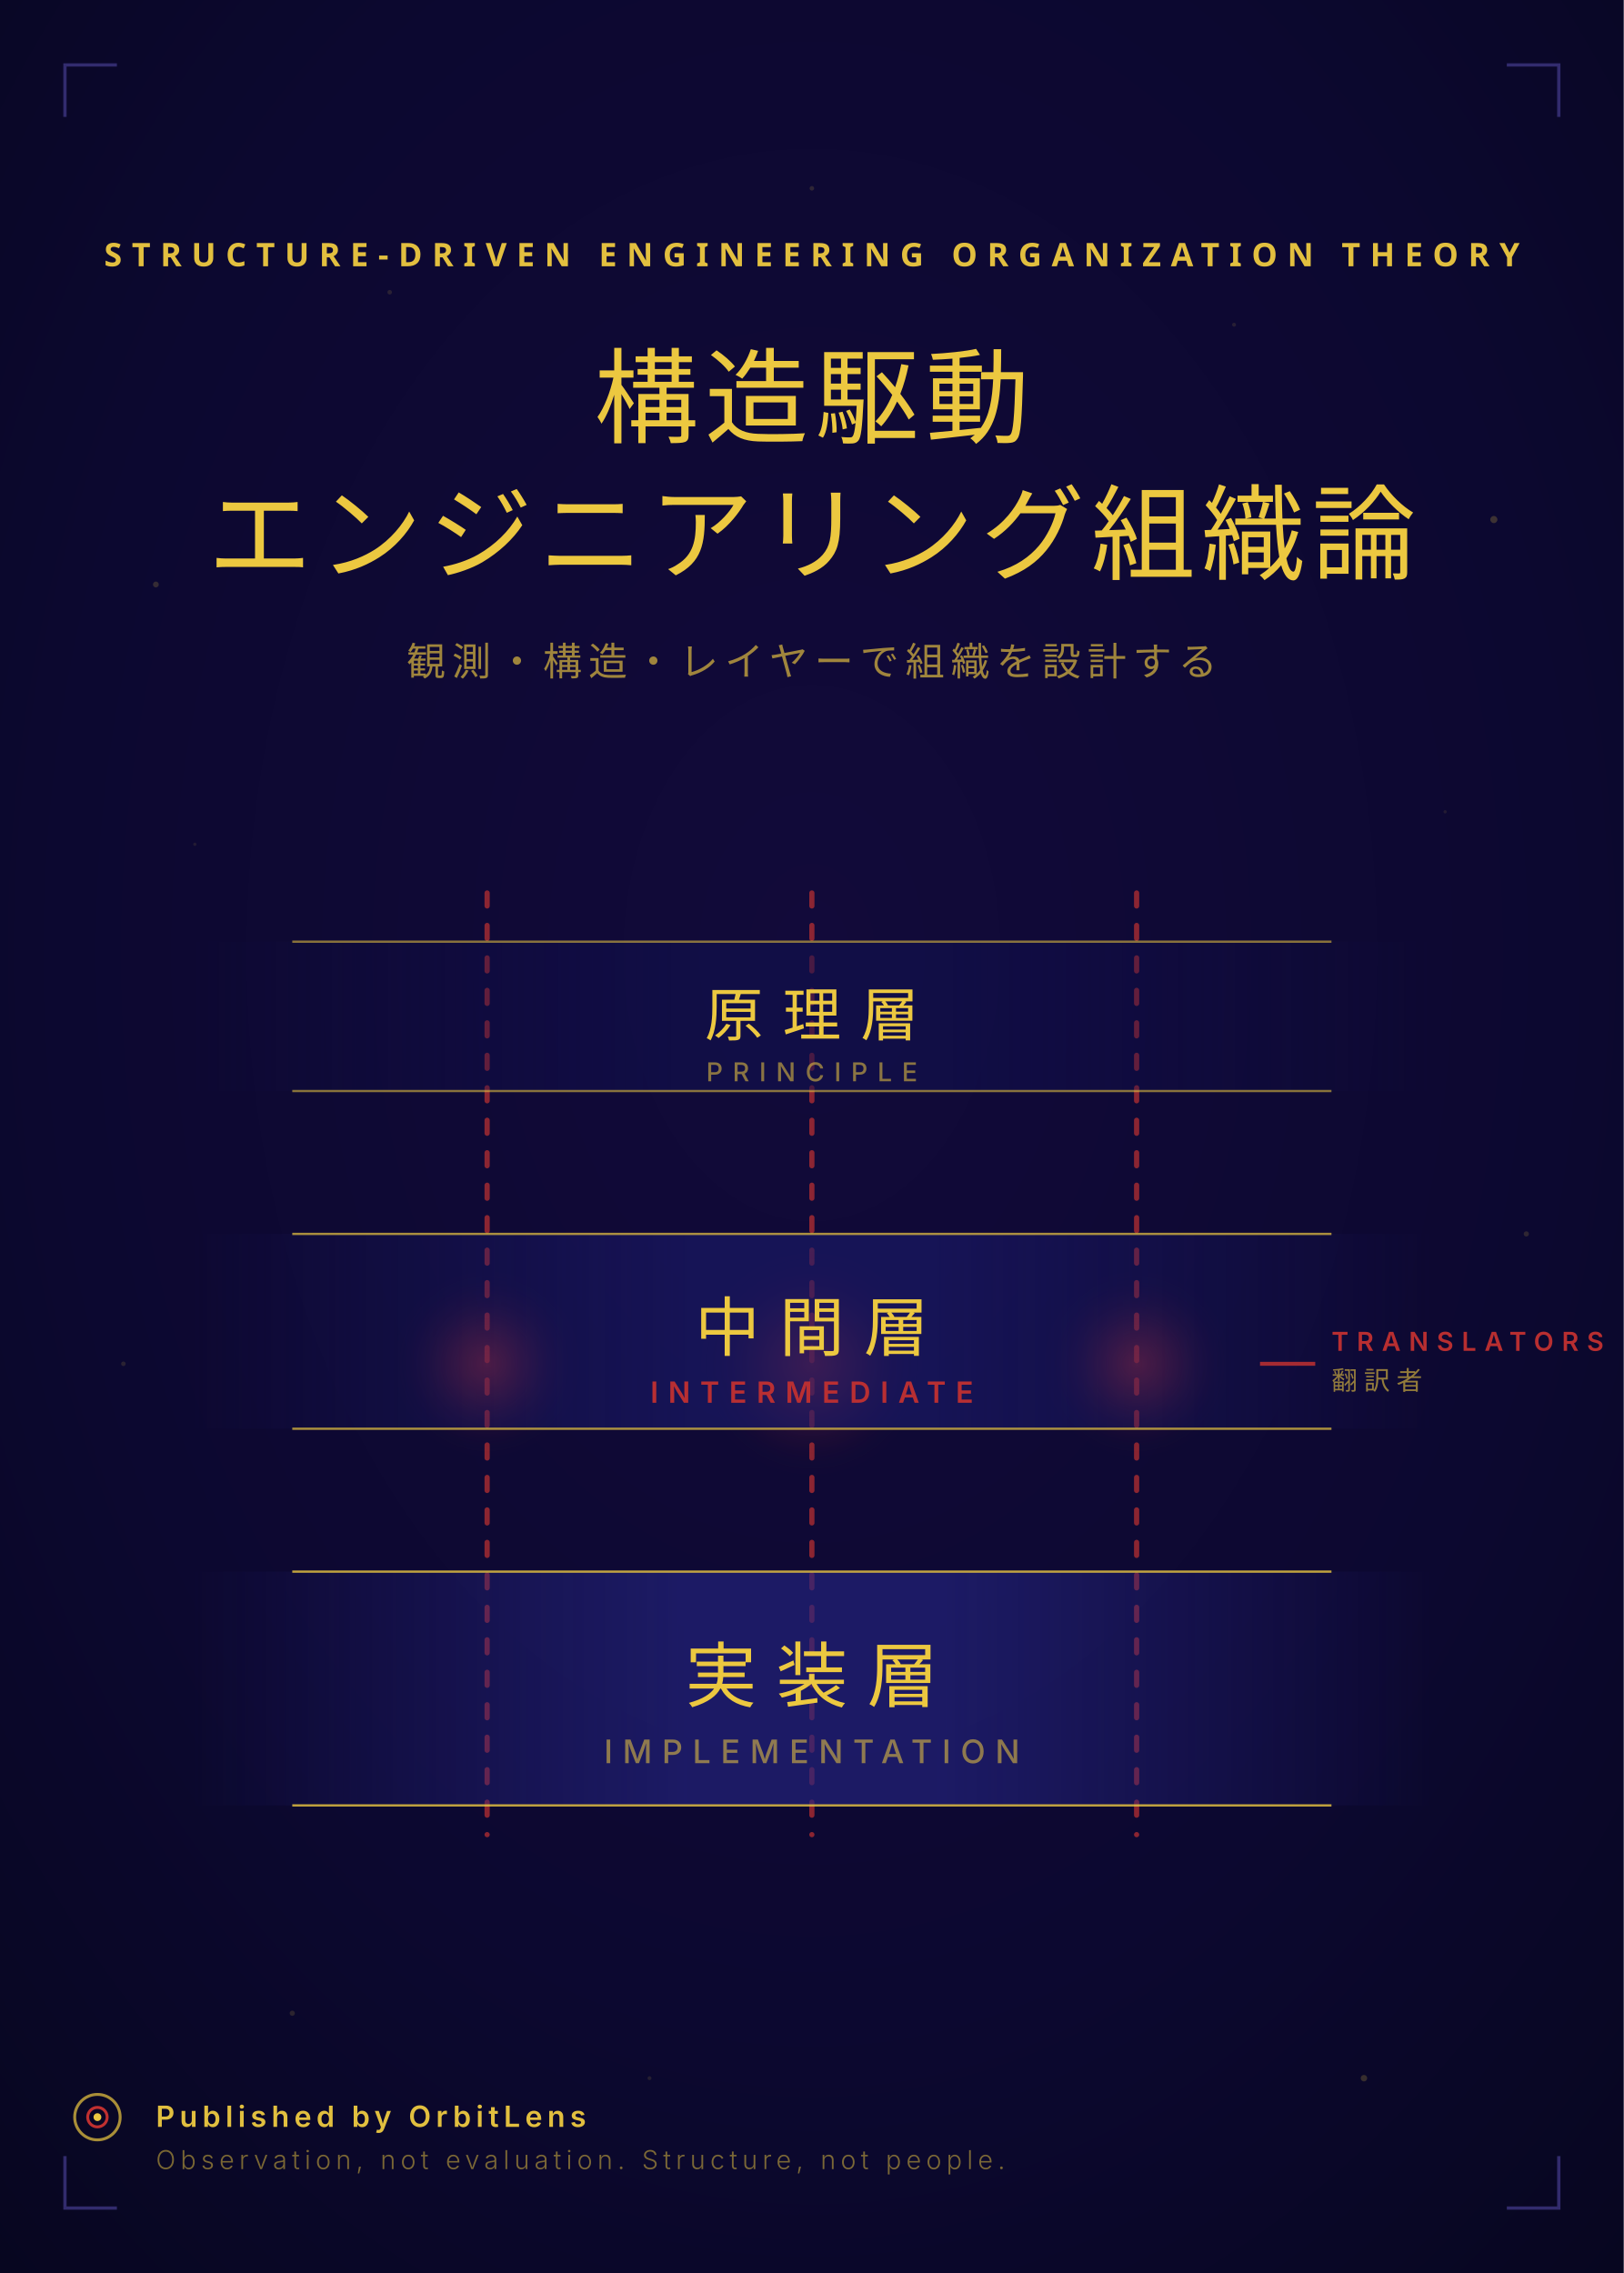
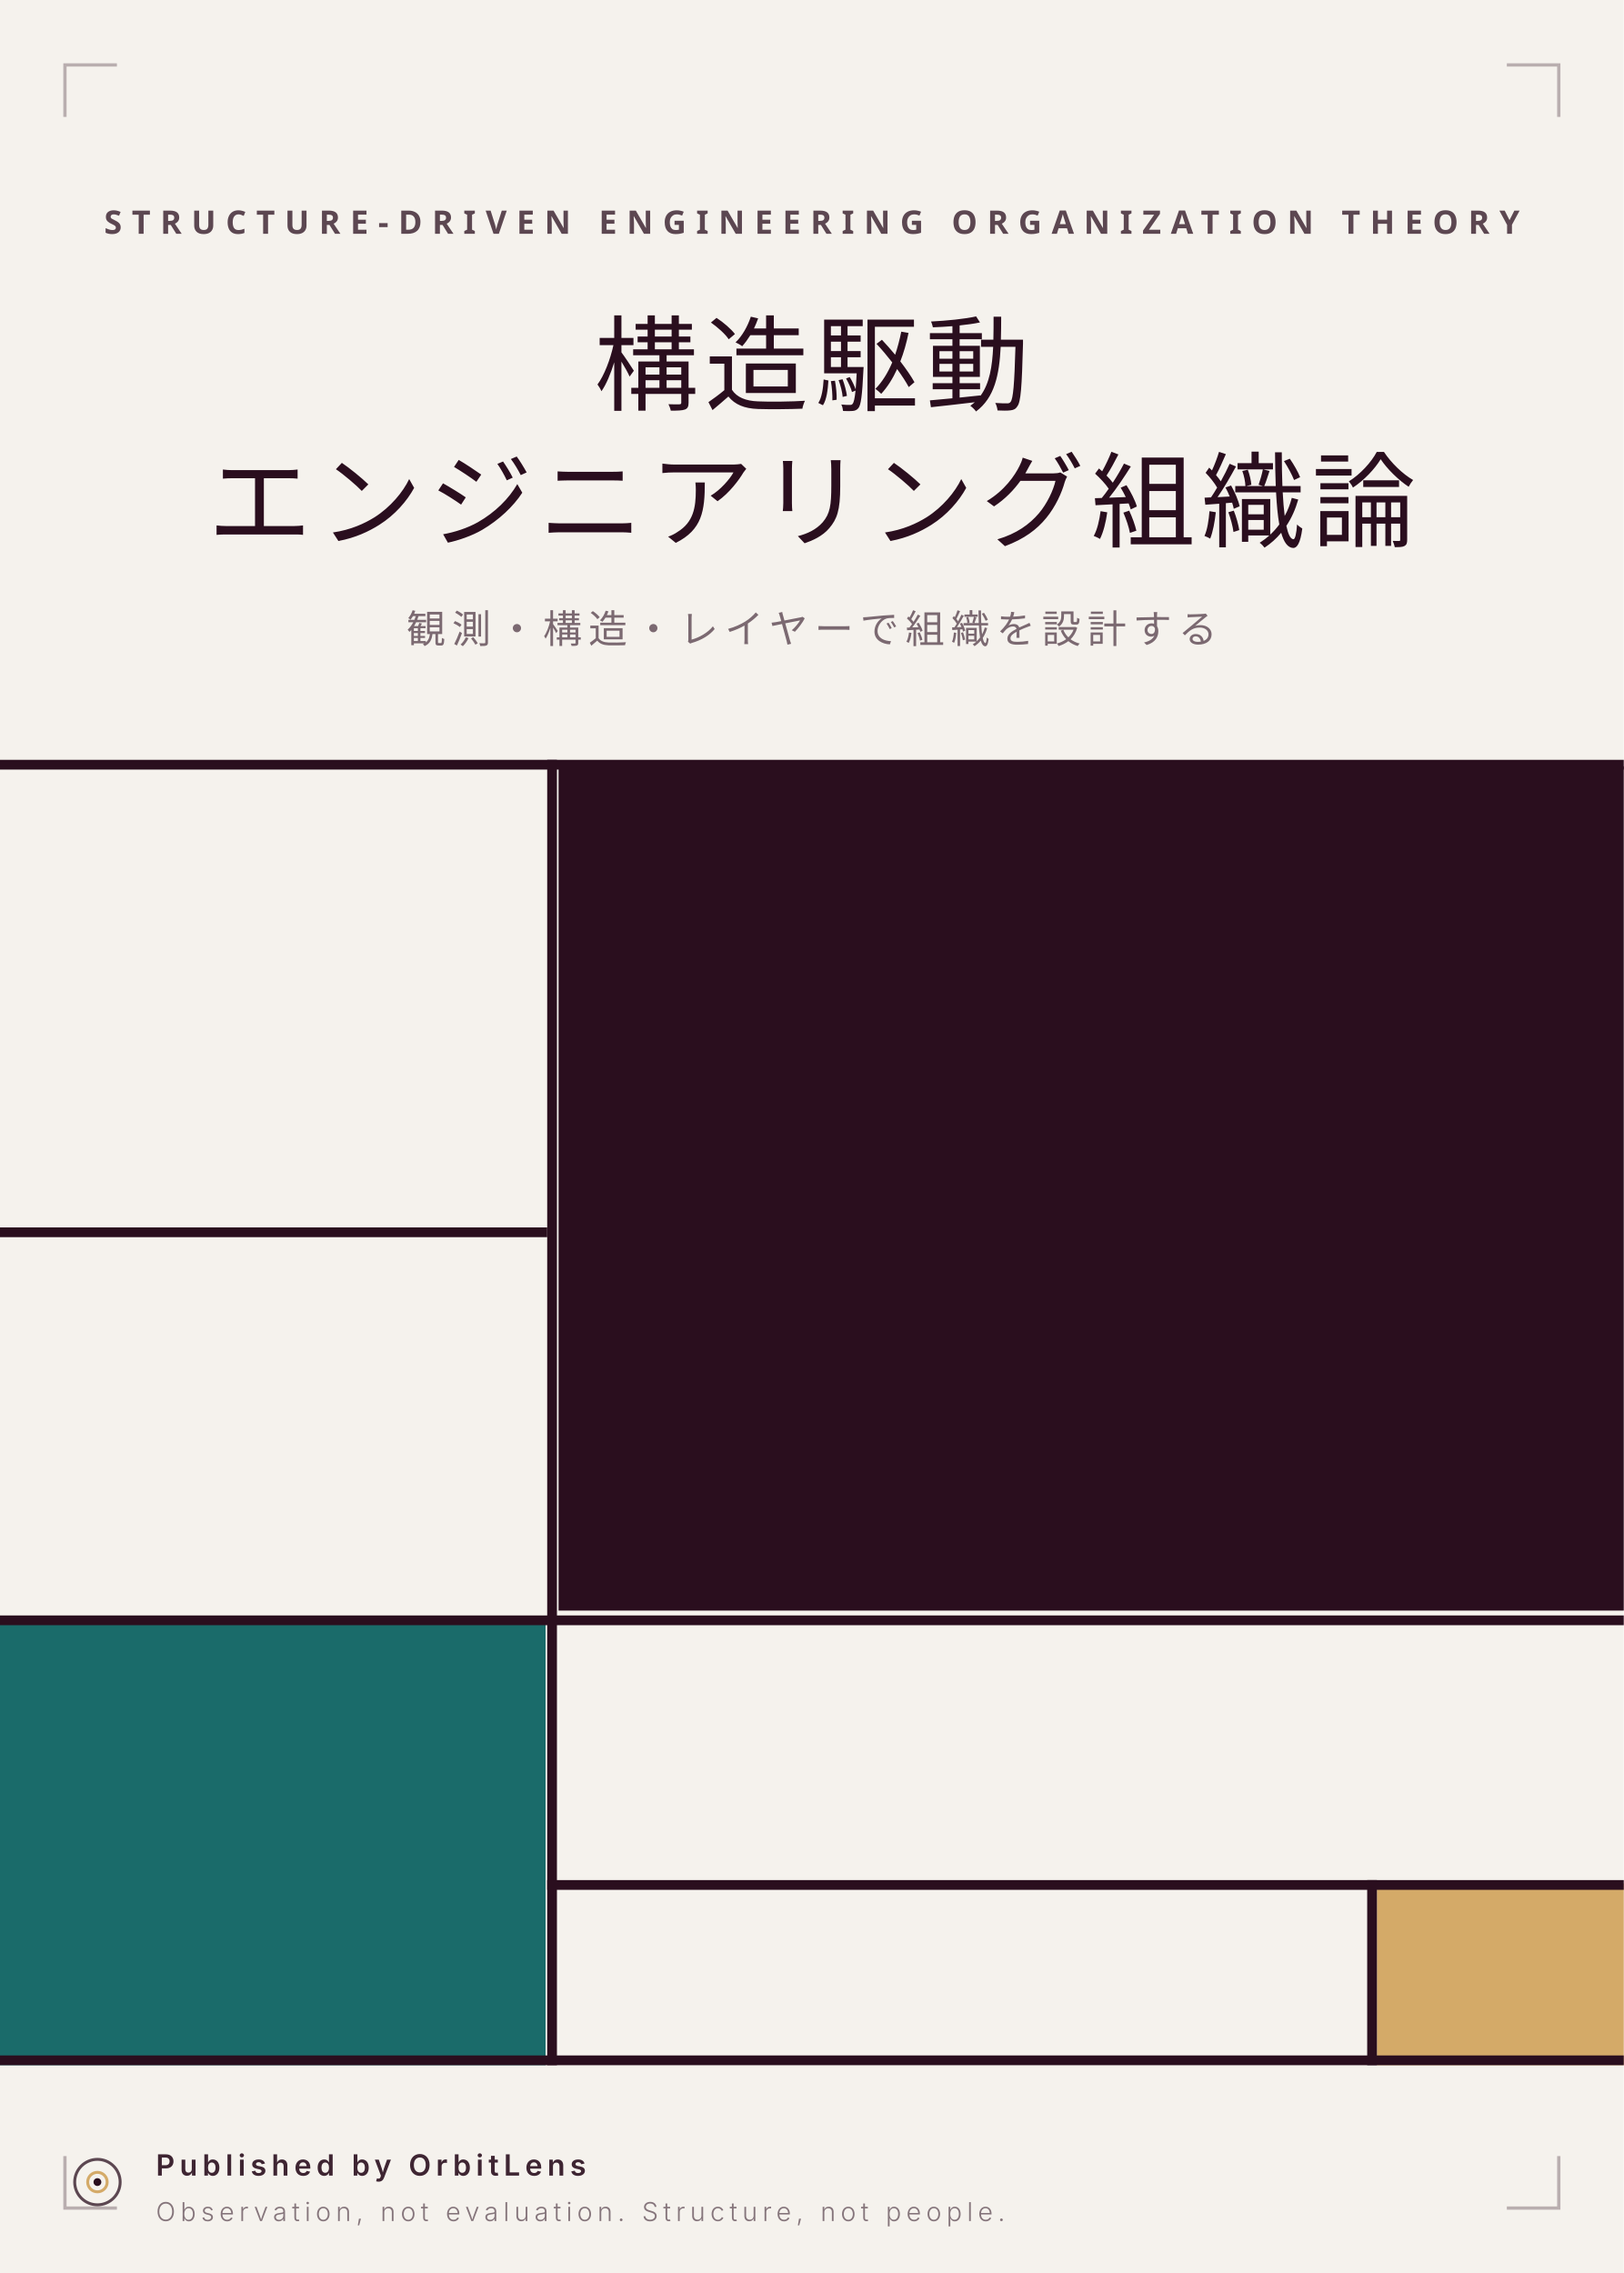
<svg xmlns="http://www.w3.org/2000/svg" width="500" height="700" viewBox="0 0 500 700">
-   <defs>
-     <radialGradient id="bg-sdo" cx="50%" cy="42%" r="78%">
-       <stop offset="0%" stop-color="#120a3a" />
-       <stop offset="60%" stop-color="#0c0830" />
-       <stop offset="100%" stop-color="#07061f" />
-     </radialGradient>
-     <radialGradient id="translator-glow" cx="50%" cy="50%" r="50%">
-       <stop offset="0%" stop-color="#c03030" stop-opacity="0.5" />
-       <stop offset="50%" stop-color="#c03030" stop-opacity="0.15" />
-       <stop offset="100%" stop-color="#0c0830" stop-opacity="0" />
-     </radialGradient>
-     <linearGradient id="layer-principle" x1="0%" y1="0%" x2="100%" y2="0%">
-       <stop offset="0%" stop-color="#101050" stop-opacity="0" />
-       <stop offset="40%" stop-color="#101050" stop-opacity="0.55" />
-       <stop offset="60%" stop-color="#101050" stop-opacity="0.55" />
-       <stop offset="100%" stop-color="#101050" stop-opacity="0" />
-     </linearGradient>
-     <linearGradient id="layer-intermediate" x1="0%" y1="0%" x2="100%" y2="0%">
-       <stop offset="0%" stop-color="#1a1a6a" stop-opacity="0" />
-       <stop offset="40%" stop-color="#1a1a6a" stop-opacity="0.6" />
-       <stop offset="60%" stop-color="#1a1a6a" stop-opacity="0.6" />
-       <stop offset="100%" stop-color="#1a1a6a" stop-opacity="0" />
-     </linearGradient>
-     <linearGradient id="layer-implementation" x1="0%" y1="0%" x2="100%" y2="0%">
-       <stop offset="0%" stop-color="#242480" stop-opacity="0" />
-       <stop offset="40%" stop-color="#242480" stop-opacity="0.65" />
-       <stop offset="60%" stop-color="#242480" stop-opacity="0.65" />
-       <stop offset="100%" stop-color="#242480" stop-opacity="0" />
-     </linearGradient>
-   </defs>
-   <rect width="500" height="700" fill="url(#bg-sdo)" />
-   <g stroke="#3c3480" stroke-width="1" opacity="0.8" fill="none">
+   <rect width="500" height="700" fill="#f5f2ed" />
+   <g stroke="#2a0e1e" stroke-width="1" opacity="0.3" fill="none">
    <path d="M 20 36 L 20 20 L 36 20" />
    <path d="M 464 20 L 480 20 L 480 36" />
    <path d="M 20 664 L 20 680 L 36 680" />
    <path d="M 464 680 L 480 680 L 480 664" />
  </g>
-   <g fill="#ecc840">
-     <circle cx="48" cy="180" r="0.9" opacity="0.18" />
-     <circle cx="460" cy="160" r="1.1" opacity="0.22" />
-     <circle cx="90" cy="620" r="0.8" opacity="0.15" />
-     <circle cx="420" cy="640" r="1.0" opacity="0.2" />
-     <circle cx="250" cy="58" r="0.7" opacity="0.15" />
-     <circle cx="470" cy="380" r="0.8" opacity="0.16" />
-     <circle cx="38" cy="420" r="0.7" opacity="0.14" />
-     <circle cx="380" cy="100" r="0.6" opacity="0.12" />
-     <circle cx="120" cy="90" r="0.7" opacity="0.13" />
-     <circle cx="200" cy="640" r="0.6" opacity="0.12" />
-     <circle cx="60" cy="260" r="0.5" opacity="0.1" />
-     <circle cx="445" cy="250" r="0.5" opacity="0.1" />
-   </g>
  <g font-family="'Hiragino Sans', 'Noto Sans JP', sans-serif">
-     <text x="250" y="82" text-anchor="middle" font-size="10" font-weight="600" letter-spacing="3" fill="#ecc840" opacity="0.95">
+     <text x="250" y="72" text-anchor="middle" font-size="10" font-weight="600" letter-spacing="3" fill="#2a0e1e" opacity="0.75">
      STRUCTURE-DRIVEN ENGINEERING ORGANIZATION THEORY
    </text>
-     <text x="250" y="134" text-anchor="middle" font-size="32" font-weight="300" letter-spacing="2" fill="#ecc840">
+     <text x="250" y="124" text-anchor="middle" font-size="32" font-weight="300" letter-spacing="2" fill="#2a0e1e">
      構造駆動
    </text>
-     <text x="250" y="176" text-anchor="middle" font-size="32" font-weight="300" letter-spacing="2" fill="#ecc840">
+     <text x="250" y="166" text-anchor="middle" font-size="32" font-weight="300" letter-spacing="2" fill="#2a0e1e">
      エンジニアリング組織論
    </text>
-     <text x="250" y="208" text-anchor="middle" font-size="12" font-weight="400" letter-spacing="2" fill="#ecc840" opacity="0.65">
+     <text x="250" y="198" text-anchor="middle" font-size="12" font-weight="400" letter-spacing="2" fill="#2a0e1e" opacity="0.6">
      観測・構造・レイヤーで組織を設計する
    </text>
  </g>
-   <g stroke="#c03030" stroke-width="1.6" stroke-linecap="round" opacity="0.7">
-     <line x1="150" y1="275" x2="150" y2="565" stroke-dasharray="4 6" />
-     <line x1="250" y1="275" x2="250" y2="565" stroke-dasharray="4 6" />
-     <line x1="350" y1="275" x2="350" y2="565" stroke-dasharray="4 6" />
-   </g>
-   <g fill="url(#translator-glow)">
-     <circle cx="150" cy="420" r="30" />
-     <circle cx="250" cy="420" r="36" />
-     <circle cx="350" cy="420" r="30" />
-   </g>
-   <rect x="60" y="290" width="380" height="46" fill="url(#layer-principle)" />
-   <line x1="90" y1="290" x2="410" y2="290" stroke="#ecc840" stroke-width="0.7" opacity="0.55" />
-   <line x1="90" y1="336" x2="410" y2="336" stroke="#ecc840" stroke-width="0.7" opacity="0.55" />
-   <text x="250" y="319" text-anchor="middle" font-family="'Hiragino Sans', 'Noto Sans JP', sans-serif" font-size="18" font-weight="300" letter-spacing="6" fill="#ecc840">
-     原理層
-   </text>
-   <text x="250" y="333" text-anchor="middle" font-family="Inter, sans-serif" font-size="8" font-weight="500" letter-spacing="3" fill="#ecc840" opacity="0.55">
-     PRINCIPLE
-   </text>
-   <rect x="60" y="380" width="380" height="60" fill="url(#layer-intermediate)" />
-   <line x1="90" y1="380" x2="410" y2="380" stroke="#ecc840" stroke-width="0.7" opacity="0.7" />
-   <line x1="90" y1="440" x2="410" y2="440" stroke="#ecc840" stroke-width="0.7" opacity="0.7" />
-   <text x="250" y="416" text-anchor="middle" font-family="'Hiragino Sans', 'Noto Sans JP', sans-serif" font-size="20" font-weight="400" letter-spacing="6" fill="#ecc840">
-     中間層
-   </text>
-   <text x="250" y="432" text-anchor="middle" font-family="Inter, sans-serif" font-size="9" font-weight="600" letter-spacing="3" fill="#c03030" opacity="0.95">
-     INTERMEDIATE
-   </text>
-   <rect x="60" y="484" width="380" height="72" fill="url(#layer-implementation)" />
-   <line x1="90" y1="484" x2="410" y2="484" stroke="#ecc840" stroke-width="0.7" opacity="0.8" />
-   <line x1="90" y1="556" x2="410" y2="556" stroke="#ecc840" stroke-width="0.7" opacity="0.8" />
-   <text x="250" y="524" text-anchor="middle" font-family="'Hiragino Sans', 'Noto Sans JP', sans-serif" font-size="22" font-weight="500" letter-spacing="6" fill="#ecc840">
-     実装層
-   </text>
-   <text x="250" y="543" text-anchor="middle" font-family="Inter, sans-serif" font-size="10" font-weight="500" letter-spacing="3" fill="#ecc840" opacity="0.55">
-     IMPLEMENTATION
-   </text>
-   <g font-family="Inter, sans-serif">
-     <line x1="388" y1="420" x2="405" y2="420" stroke="#c03030" stroke-width="1.2" opacity="0.85" />
-     <text x="410" y="416" font-size="8" font-weight="600" letter-spacing="2.5" fill="#c03030" opacity="0.95">
-       TRANSLATORS
-     </text>
-     <text x="410" y="428" font-family="'Hiragino Sans', 'Noto Sans JP', sans-serif" font-size="8" font-weight="300" letter-spacing="2" fill="#ecc840" opacity="0.6">
-       翻訳者
-     </text>
+   <rect x="172" y="236" width="328" height="260" fill="#2a0e1e" />
+   <rect x="0" y="500" width="168" height="136" fill="#1a6b6a" />
+   <rect x="424" y="580" width="76" height="56" fill="#d4aa68" />
+   <g fill="#2a0e1e">
+     <rect x="0" y="234" width="500" height="3" />
+     <rect x="168.5" y="234" width="3" height="402" />
+     <rect x="0" y="497.5" width="500" height="3" />
+     <rect x="168.5" y="579" width="331.5" height="3" />
+     <rect x="421" y="579" width="3" height="57" />
+     <rect x="0" y="378" width="168.5" height="3" />
+     <rect x="0" y="633" width="500" height="3" />
  </g>
  <g font-family="Inter, sans-serif">
-     <g transform="translate(30 652)">
-       <circle cx="0" cy="0" r="7" fill="none" stroke="#ecc840" stroke-width="0.9" opacity="0.7" />
-       <circle cx="0" cy="0" r="3" fill="none" stroke="#c03030" stroke-width="0.9" />
-       <circle cx="0" cy="0" r="1.2" fill="#ecc840" />
+     <g transform="translate(30 672)">
+       <circle cx="0" cy="0" r="7" fill="none" stroke="#2a0e1e" stroke-width="0.9" opacity="0.75" />
+       <circle cx="0" cy="0" r="3" fill="none" stroke="#d4aa68" stroke-width="0.9" />
+       <circle cx="0" cy="0" r="1.2" fill="#2a0e1e" />
    </g>
-     <text x="48" y="655" font-size="9" font-weight="600" letter-spacing="1.5" fill="#ecc840" opacity="0.95">
+     <text x="48" y="670" font-size="9" font-weight="600" letter-spacing="1.5" fill="#2a0e1e" opacity="0.9">
      Published by OrbitLens
    </text>
-     <text x="48" y="668" font-size="8" font-weight="300" letter-spacing="1.5" fill="#ecc840" opacity="0.5">
+     <text x="48" y="684" font-size="8" font-weight="300" letter-spacing="1.5" fill="#2a0e1e" opacity="0.55">
      Observation, not evaluation. Structure, not people.
    </text>
  </g>
</svg>
